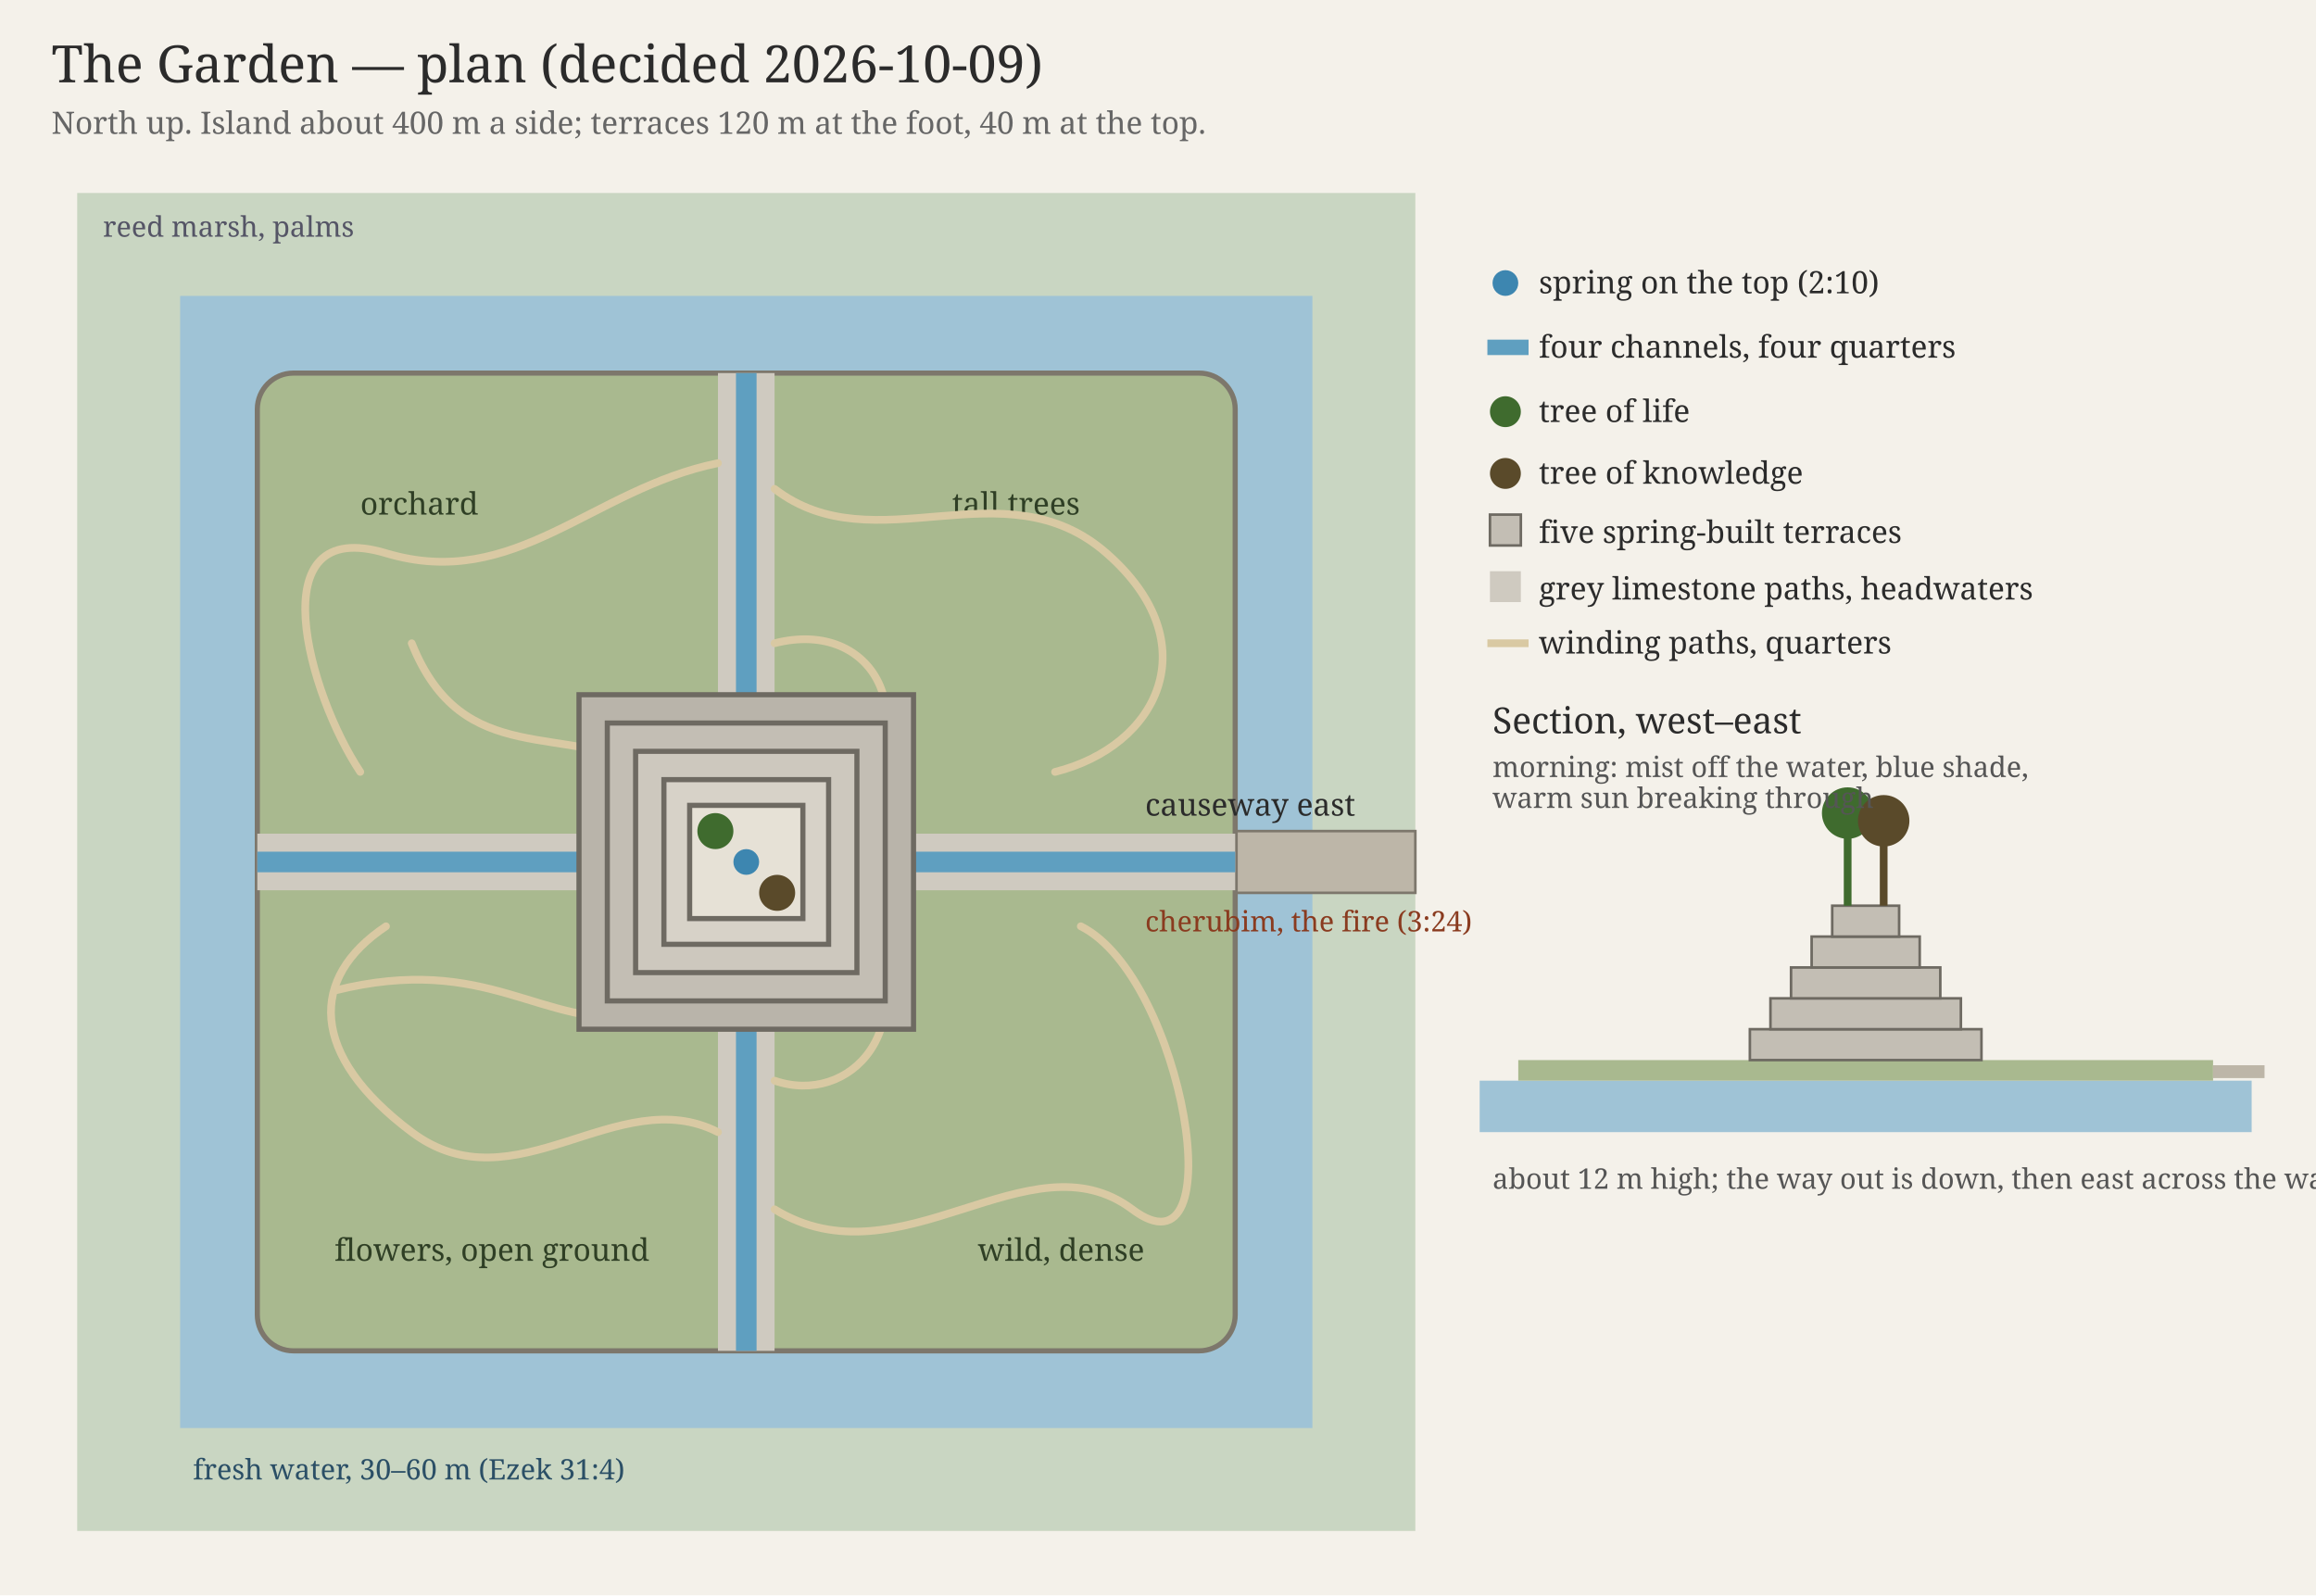
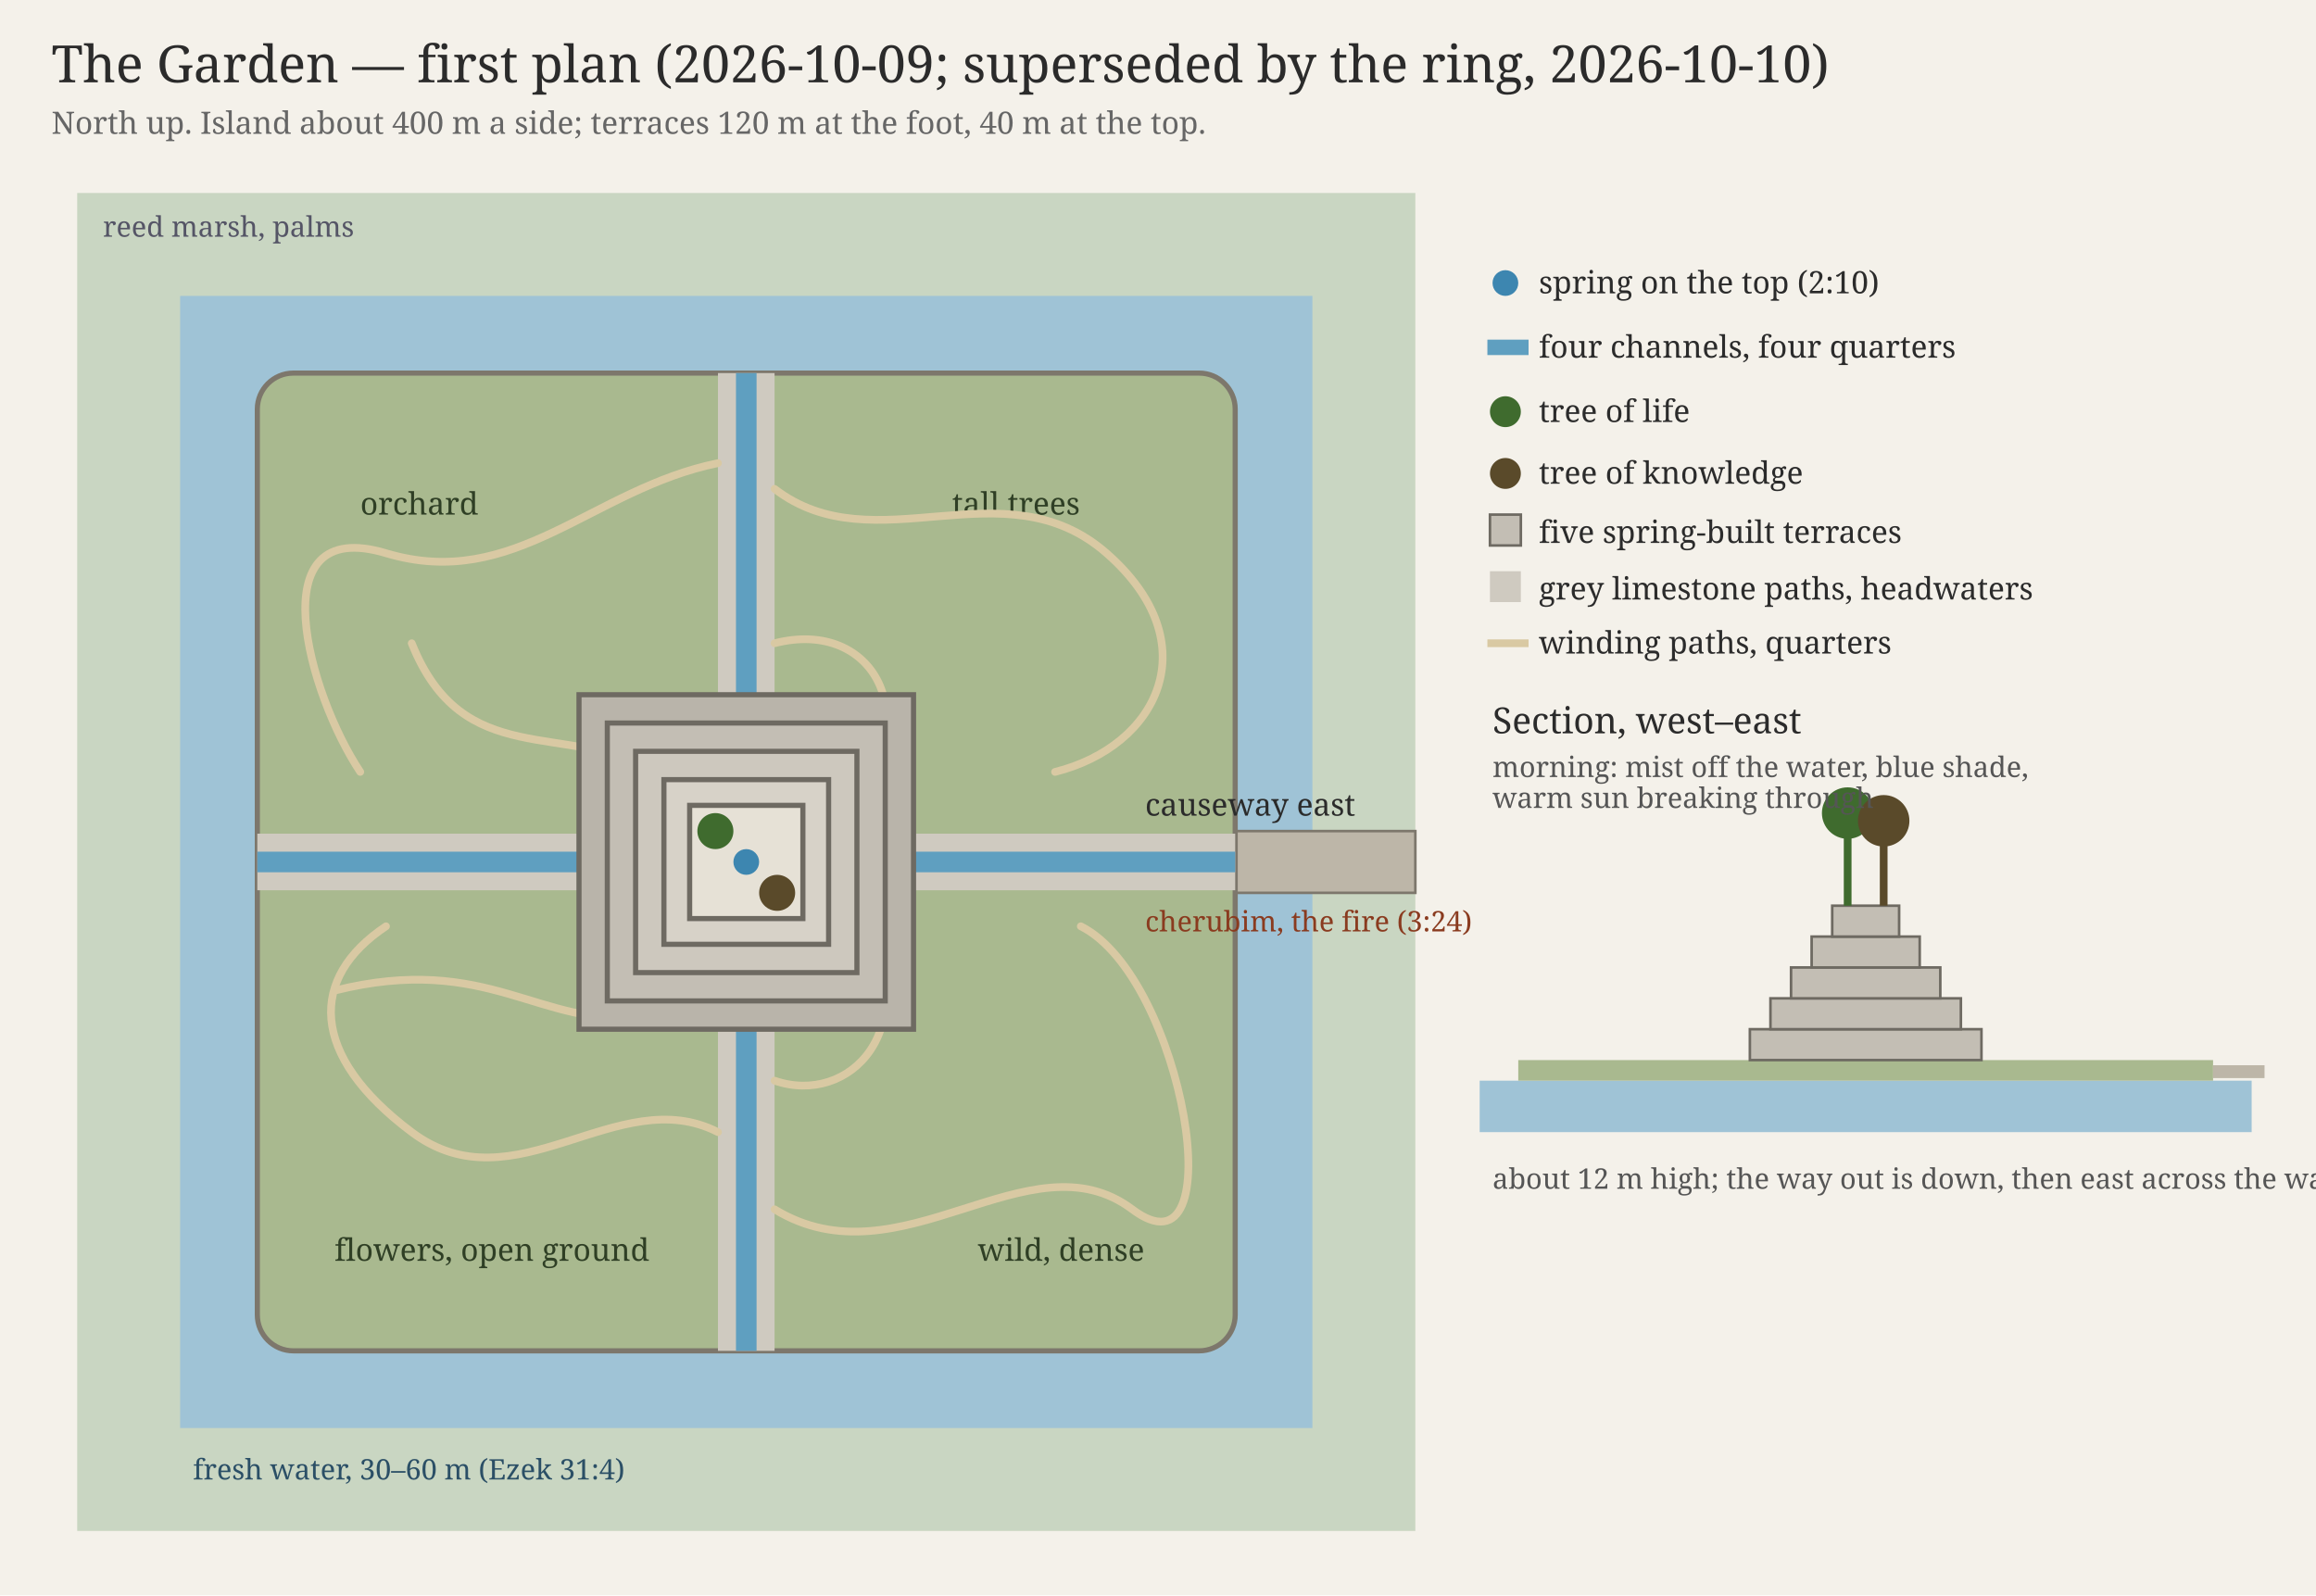
<svg xmlns="http://www.w3.org/2000/svg" viewBox="0 0 900 620" font-family="Georgia, serif">
  <rect width="900" height="620" fill="#f4f1ea" />
-   <text x="20" y="32" font-size="20" fill="#2b2b2b">The Garden — plan (decided 2026-10-09)</text>
+   <text x="20" y="32" font-size="20" fill="#2b2b2b">The Garden — first plan (2026-10-09; superseded by the ring, 2026-10-10)</text>
  <text x="20" y="52" font-size="12" fill="#666">North up. Island about 400 m a side; terraces 120 m at the foot, 40 m at the top.</text>
  <rect x="30" y="75" width="520" height="520" fill="#c9d6c2" />
  <text x="40" y="92" font-size="11" fill="#556">reed marsh, palms</text>
  <rect x="70" y="115" width="440" height="440" fill="#9fc3d6" />
  <rect x="440" y="323" width="110" height="24" fill="#bdb6a8" stroke="#7d776c" />
  <rect x="100" y="145" width="380" height="380" rx="14" fill="#a9b98f" stroke="#7d776c" stroke-width="2" />
  <text x="140" y="200" font-size="12" fill="#2f3f25">orchard</text>
  <text x="370" y="200" font-size="12" fill="#2f3f25">tall trees</text>
  <text x="130" y="490" font-size="12" fill="#2f3f25">flowers, open ground</text>
  <text x="380" y="490" font-size="12" fill="#2f3f25">wild, dense</text>
  <g fill="#cfcac0">
    <rect x="279" y="145" width="22" height="125" />
    <rect x="279" y="400" width="22" height="125" />
    <rect x="100" y="324" width="125" height="22" />
    <rect x="355" y="324" width="125" height="22" />
  </g>
  <g fill="none" stroke="#d9c9a3" stroke-width="3" stroke-linecap="round">
    <path d="M279,180 C230,190 200,230 150,215 S120,270 140,300 M255,300 C220,280 180,300 160,250" />
    <path d="M301,190 C340,220 390,180 430,215 S450,290 410,300 M301,250 C340,240 360,280 330,312" />
    <path d="M279,440 C240,420 200,470 160,440 S120,380 150,360 M250,395 C210,400 190,370 130,385" />
    <path d="M301,470 C350,500 400,440 440,470 S460,380 420,360 M335,355 C360,400 330,430 301,420" />
  </g>
  <g stroke="#5f9fc0" stroke-width="8">
    <line x1="290" y1="145" x2="290" y2="270" />
    <line x1="290" y1="400" x2="290" y2="525" />
    <line x1="100" y1="335" x2="225" y2="335" />
    <line x1="355" y1="335" x2="480" y2="335" />
  </g>
  <g fill="none" stroke="#6e6a62" stroke-width="2">
    <rect x="225" y="270" width="130" height="130" fill="#b9b4aa" />
    <rect x="236" y="281" width="108" height="108" fill="#c3beb4" />
    <rect x="247" y="292" width="86" height="86" fill="#cdc8be" />
    <rect x="258" y="303" width="64" height="64" fill="#d7d2c8" />
    <rect x="268" y="313" width="44" height="44" fill="#e6e1d6" />
  </g>
  <circle cx="290" cy="335" r="5" fill="#3d86b0" />
  <circle cx="278" cy="323" r="7" fill="#3f6b2e" />
  <circle cx="302" cy="347" r="7" fill="#5a4a2a" />
  <text x="445" y="317" font-size="12" fill="#2b2b2b">causeway east</text>
  <text x="445" y="362" font-size="11" fill="#8a3b1f">cherubim, the fire (3:24)</text>
  <text x="75" y="575" font-size="11" fill="#2b4f66">fresh water, 30–60 m (Ezek 31:4)</text>
  <g font-size="12" fill="#2b2b2b">
    <circle cx="585" cy="110" r="5" fill="#3d86b0" />
    <text x="598" y="114">spring on the top (2:10)</text>
    <line x1="578" y1="135" x2="594" y2="135" stroke="#5f9fc0" stroke-width="6" />
    <text x="598" y="139">four channels, four quarters</text>
    <circle cx="585" cy="160" r="6" fill="#3f6b2e" />
    <text x="598" y="164">tree of life</text>
    <circle cx="585" cy="184" r="6" fill="#5a4a2a" />
    <text x="598" y="188">tree of knowledge</text>
    <rect x="579" y="200" width="12" height="12" fill="#c3beb4" stroke="#6e6a62" />
    <text x="598" y="211">five spring-built terraces</text>
    <rect x="579" y="222" width="12" height="12" fill="#cfcac0" />
    <text x="598" y="233">grey limestone paths, headwaters</text>
    <line x1="578" y1="250" x2="594" y2="250" stroke="#d9c9a3" stroke-width="3" />
    <text x="598" y="254">winding paths, quarters</text>
  </g>
  <text x="580" y="285" font-size="14" fill="#2b2b2b">Section, west–east</text>
  <rect x="575" y="420" width="300" height="20" fill="#9fc3d6" />
  <polygon points="590,420 860,420 860,412 590,412" fill="#a9b98f" />
  <g fill="#c3beb4" stroke="#6e6a62">
    <rect x="680" y="400" width="90" height="12" />
    <rect x="688" y="388" width="74" height="12" />
    <rect x="696" y="376" width="58" height="12" />
    <rect x="704" y="364" width="42" height="12" />
    <rect x="712" y="352" width="26" height="12" />
  </g>
  <line x1="718" y1="352" x2="718" y2="322" stroke="#3f6b2e" stroke-width="3" />
  <circle cx="718" cy="316" r="10" fill="#3f6b2e" />
  <line x1="732" y1="352" x2="732" y2="325" stroke="#5a4a2a" stroke-width="3" />
  <circle cx="732" cy="319" r="10" fill="#5a4a2a" />
  <rect x="860" y="414" width="20" height="5" fill="#bdb6a8" />
  <text x="580" y="462" font-size="11" fill="#555">about 12 m high; the way out is down, then east across the water</text>
  <text x="580" y="302" font-size="11" fill="#555">morning: mist off the water, blue shade,</text>
  <text x="580" y="314" font-size="11" fill="#555">warm sun breaking through</text>
</svg>
